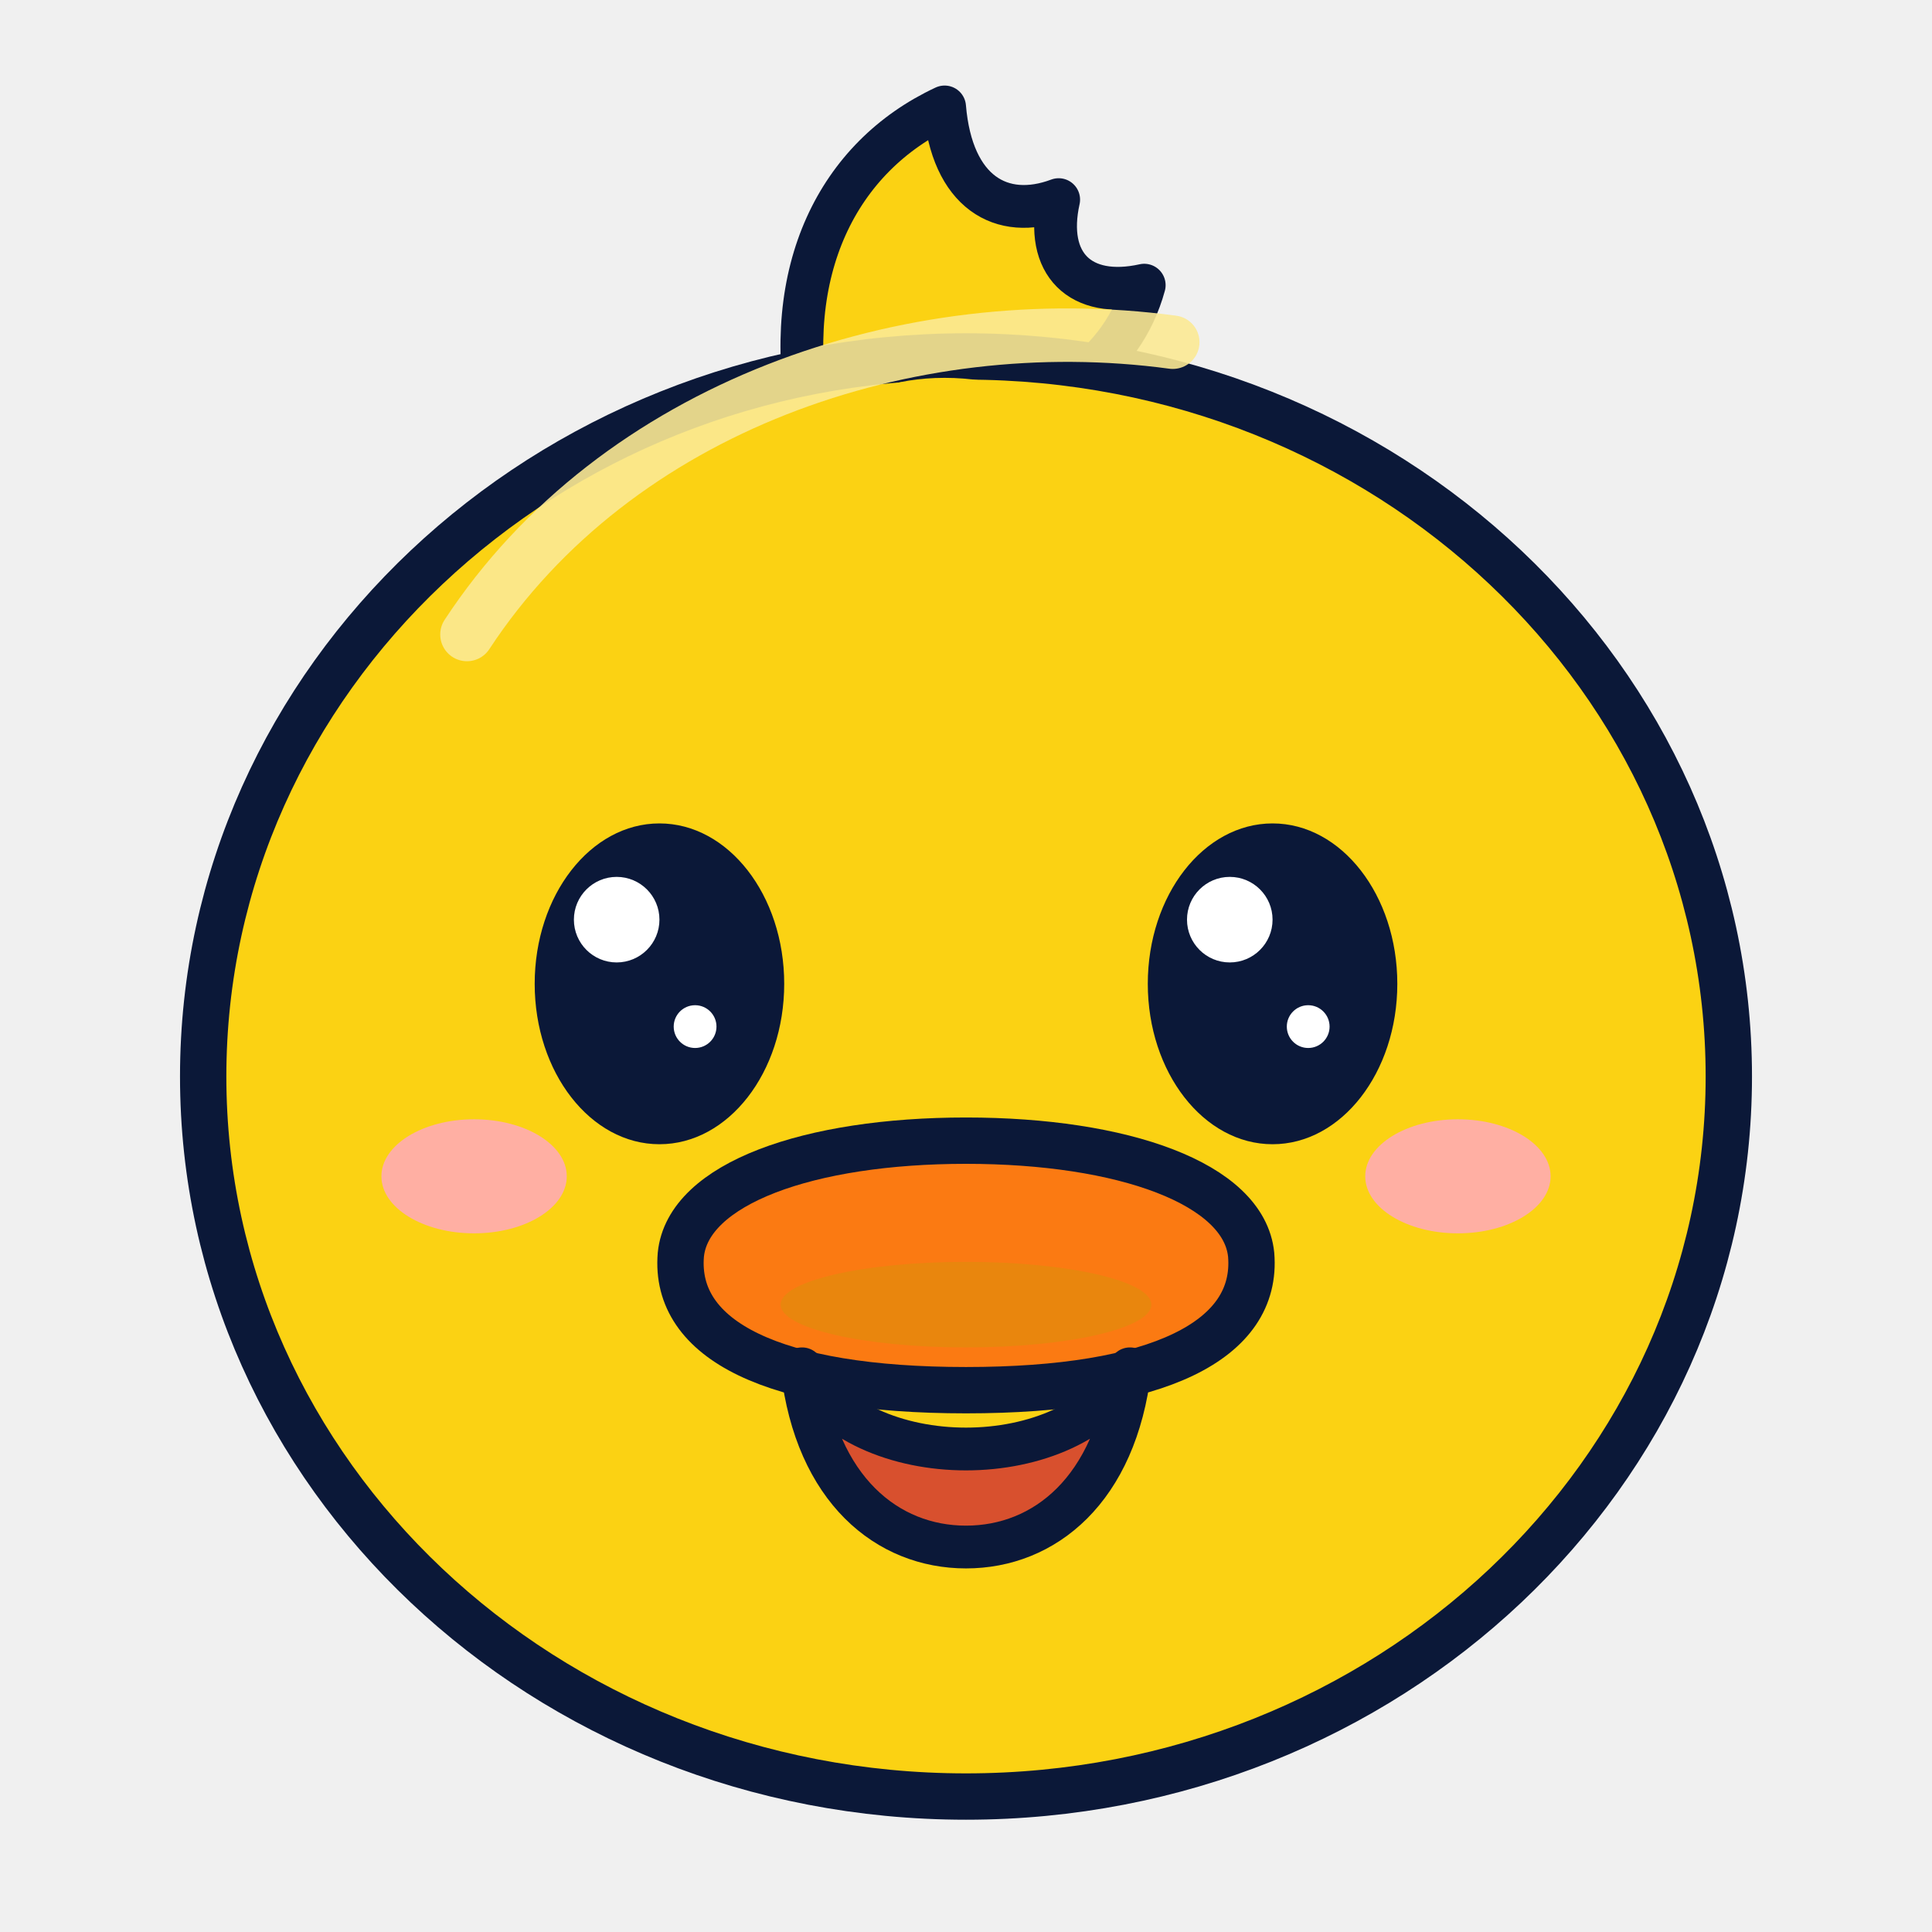
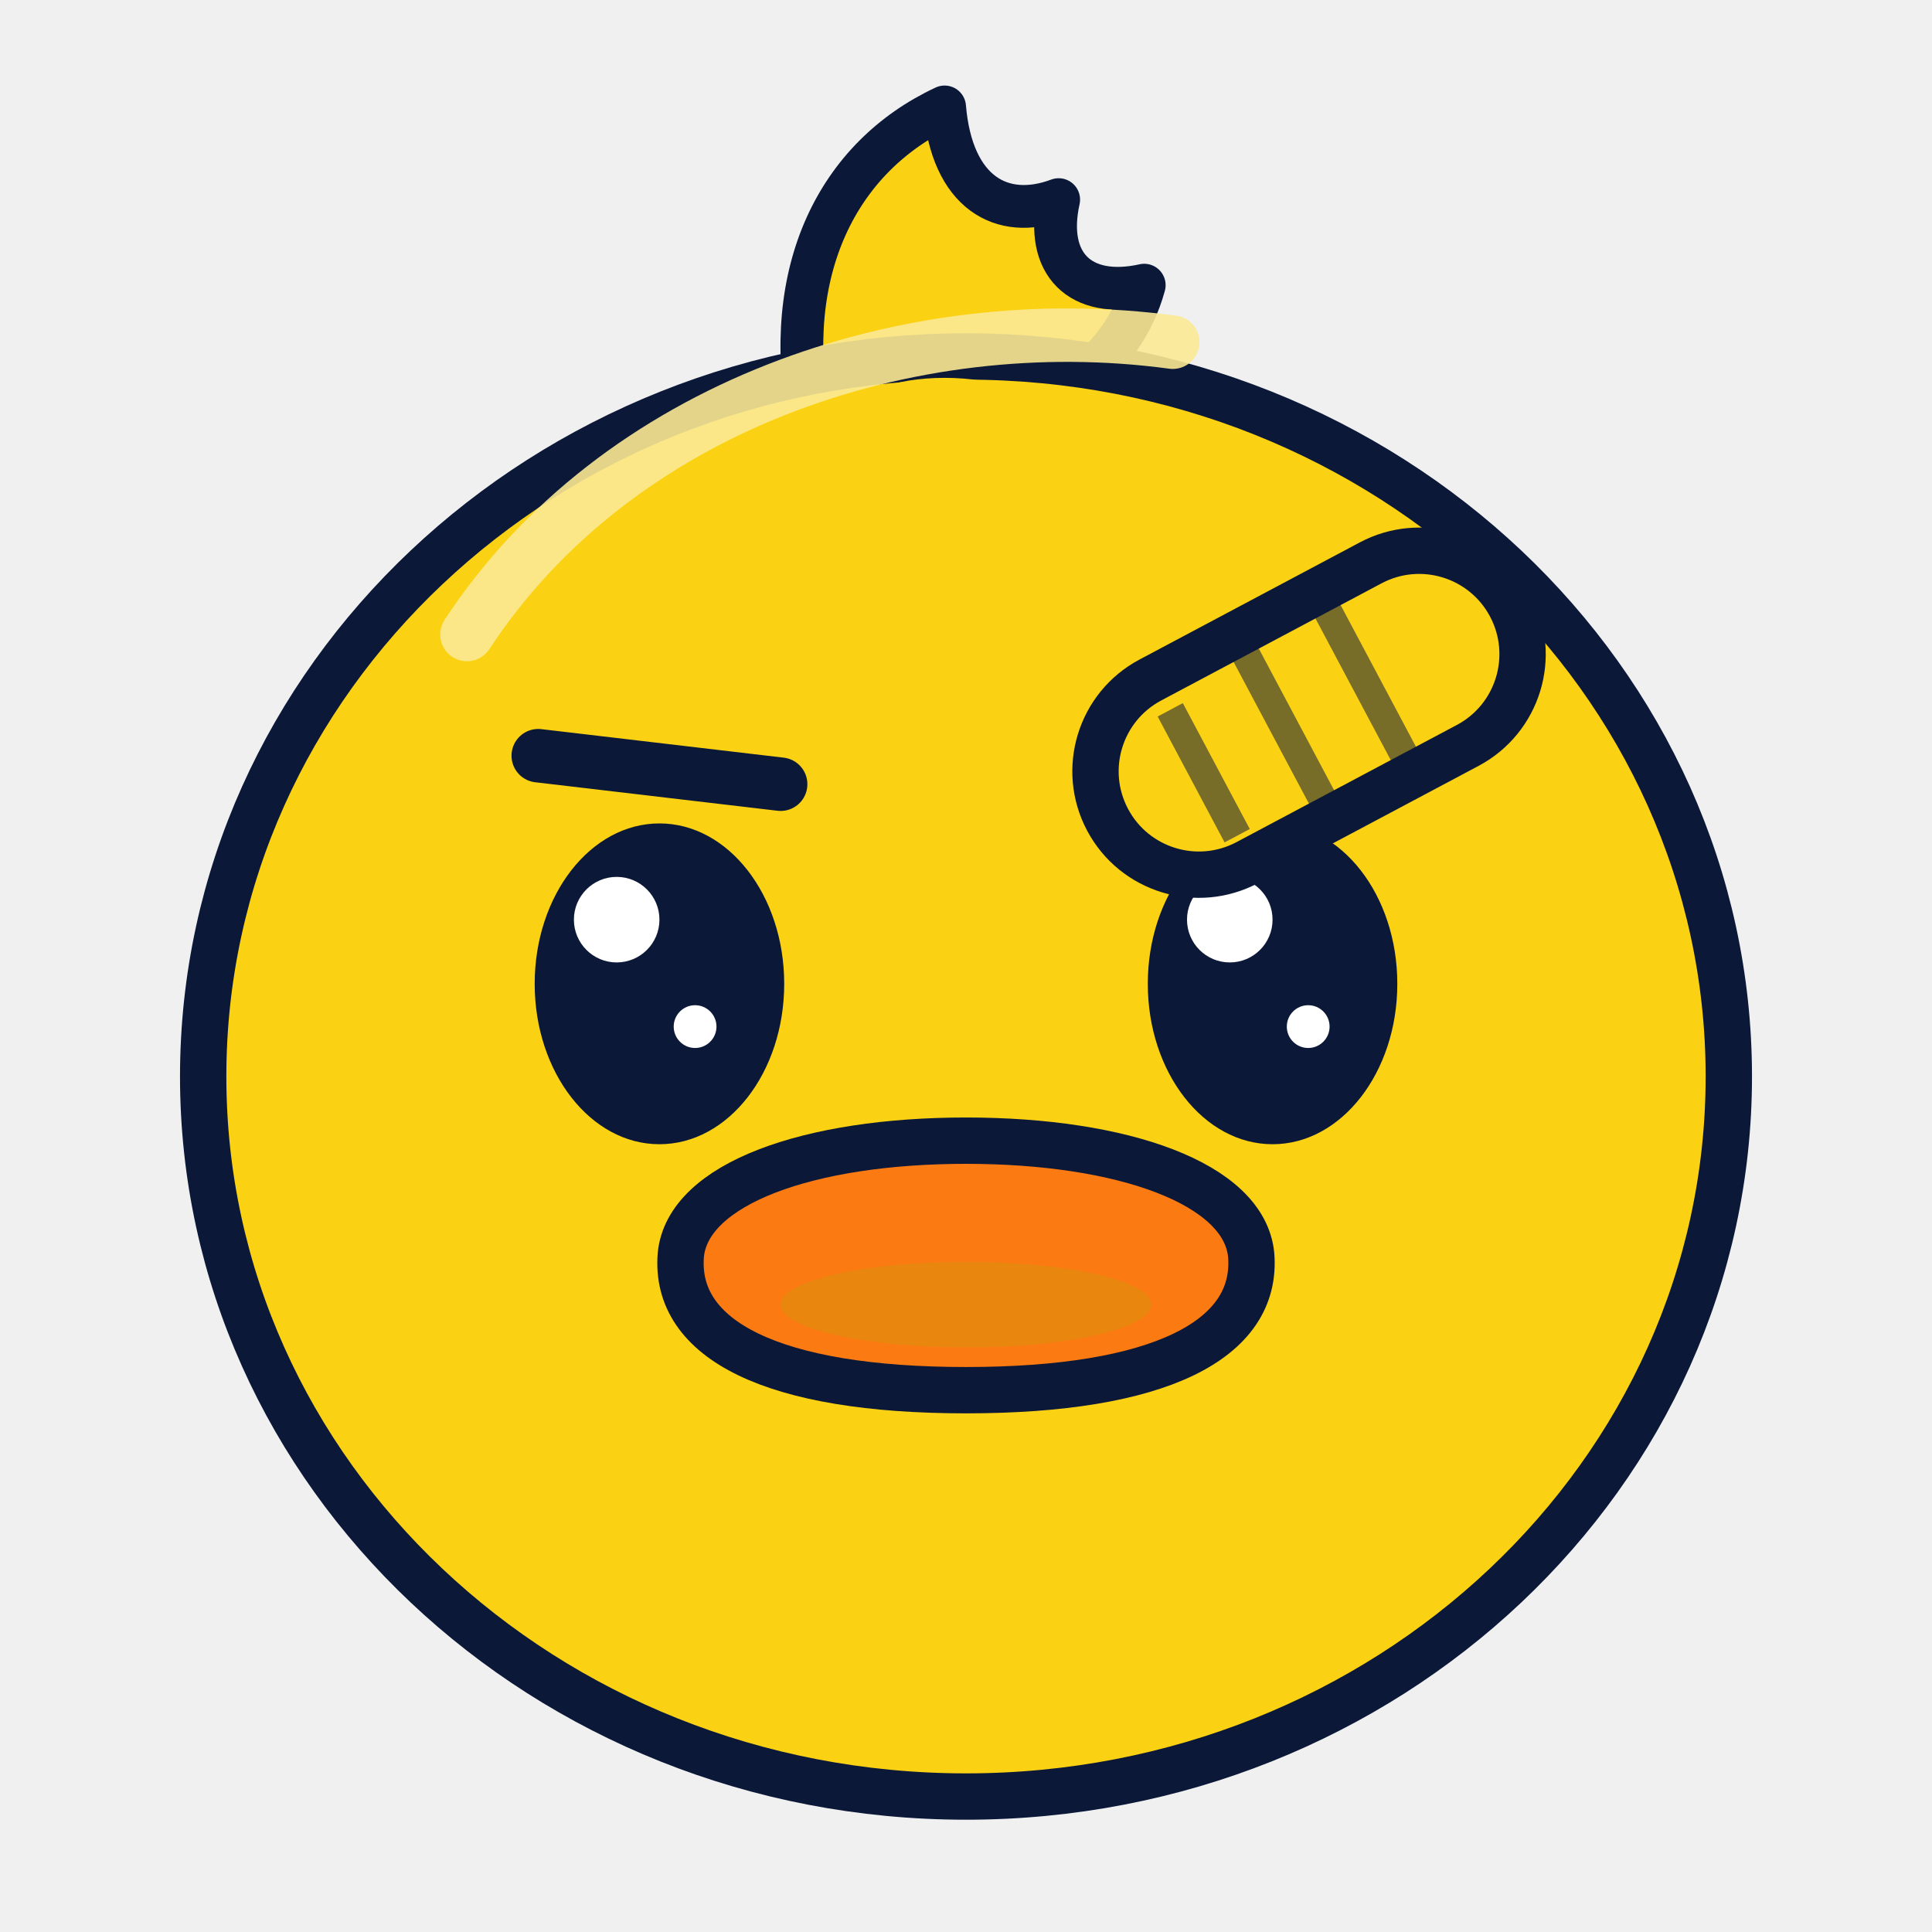
- <svg xmlns="http://www.w3.org/2000/svg" viewBox="-10 -30 532 542" width="512" height="512" role="img" aria-label="Emoji Dr. Cuack: feliz">
+ <svg xmlns="http://www.w3.org/2000/svg" viewBox="-10 -30 532 542" width="512" height="512" role="img" aria-label="Emoji Dr. Cuack: saludo">
  <g id="cara">
    <path d="M 212 88 C 204 46 220 14 250 0 C 252 24 266 32 282 26 C 278 44 288 54 306 50 C 300 72 280 86 254 88 Z" fill="#FBD213" stroke="#0B1838" stroke-width="12" stroke-linejoin="round" />
    <ellipse cx="256" cy="272" rx="214" ry="202" fill="#FBD213" stroke="#0B1838" stroke-width="13" />
    <ellipse cx="250" cy="86" rx="26" ry="10" fill="#FBD213" />
    <path d="M 116 148 C 158 84 240 56 314 66" fill="none" stroke="#FBE993" stroke-width="15" stroke-linecap="round" opacity=".9" />
-     <ellipse cx="118" cy="300" rx="26" ry="16" fill="#FFAFA3" />
-     <ellipse cx="394" cy="300" rx="26" ry="16" fill="#FFAFA3" />
    <g>
      <ellipse cx="170" cy="246" rx="35" ry="45" fill="#0B1838" />
      <ellipse cx="342" cy="246" rx="35" ry="45" fill="#0B1838" />
      <circle cx="158" cy="228" r="12" fill="#FFF" />
      <circle cx="330" cy="228" r="12" fill="#FFF" />
      <circle cx="180" cy="258" r="6" fill="#FFF" />
      <circle cx="352" cy="258" r="6" fill="#FFF" />
    </g>
    <g>
      <path d="M 176 322 C 178 302 212 290 256 290 C 300 290 334 302 336 322                C 338 346 310 360 256 360 C 202 360 174 346 176 322 Z" fill="#FB7A12" stroke="#0B1838" stroke-width="13" />
      <ellipse cx="256" cy="336" rx="52" ry="12" fill="#E9860D" />
-       <path d="M 210 354 C 226 384 286 384 302 354 C 298 388 278 404 256 404                C 234 404 214 388 210 354 Z" fill="#D8502E" stroke="#0B1838" stroke-width="12" stroke-linejoin="round" />
+     </g>
+     <g stroke="#0B1838" stroke-width="15" stroke-linecap="round" fill="none">
+       <path d="M 136 182 L 204 190" />
+       <path d="M 308 190 L 376 182" />
+     </g>
+     <g transform="rotate(-28 350 170)">
+       <rect x="288" y="142" width="128" height="58" rx="29" fill="#FBD213" stroke="#0B1838" stroke-width="13" />
+       <path d="M 318 152 L 318 192 M 344 148 L 344 196 M 370 148 L 370 196" stroke="#0B1838" stroke-width="8" opacity=".55" />
    </g>
  </g>
</svg>
